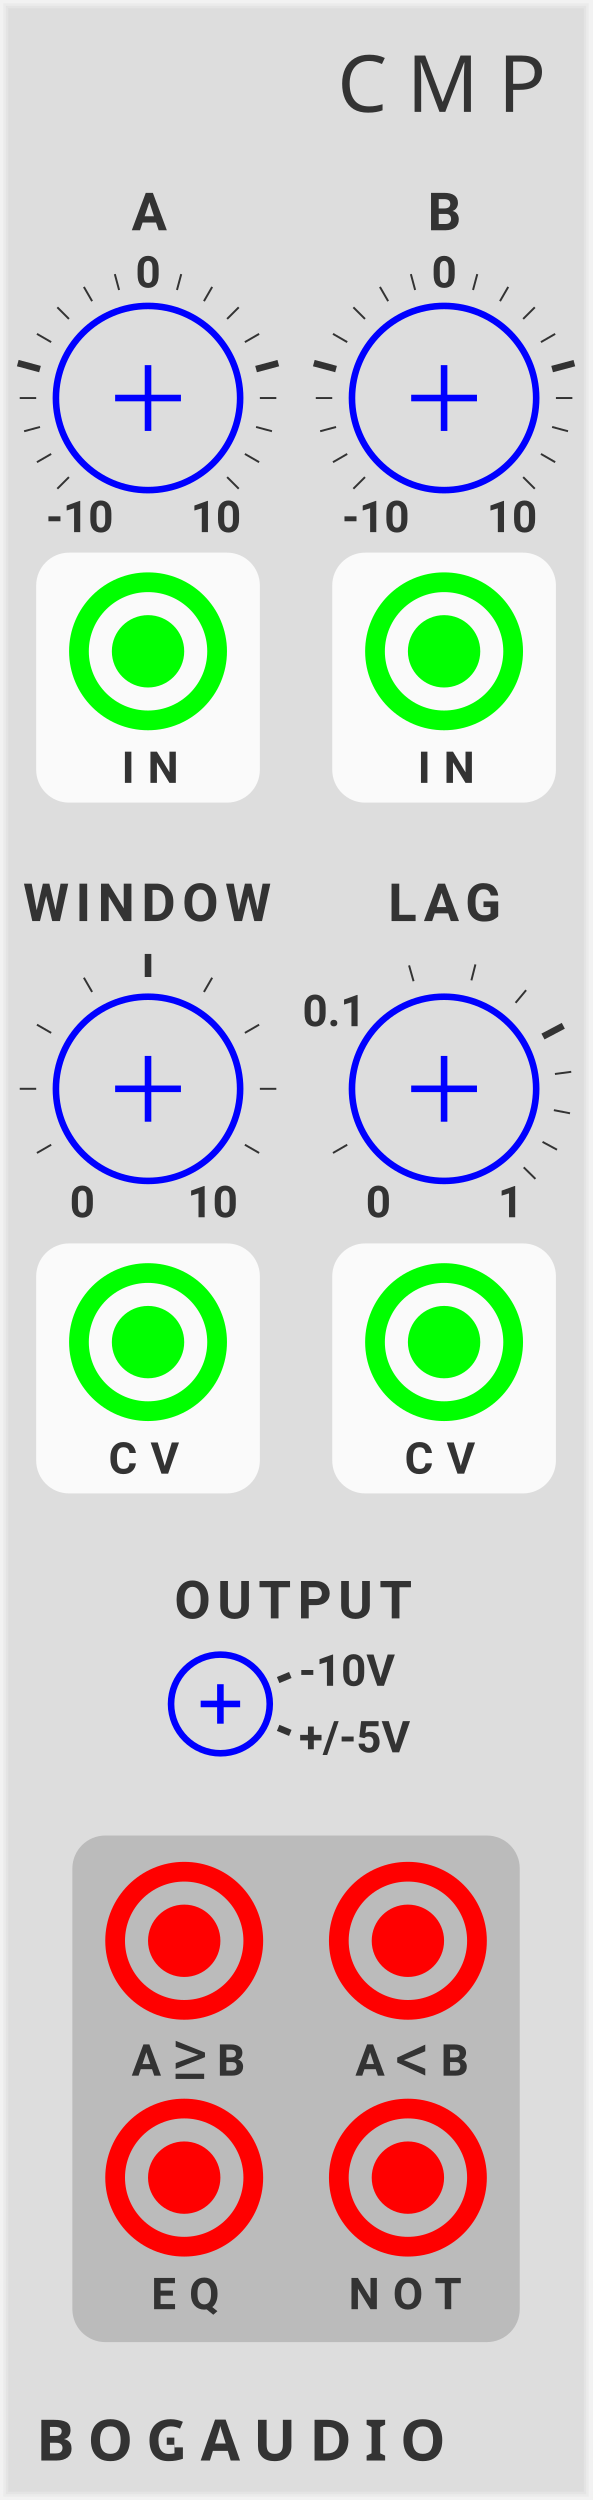
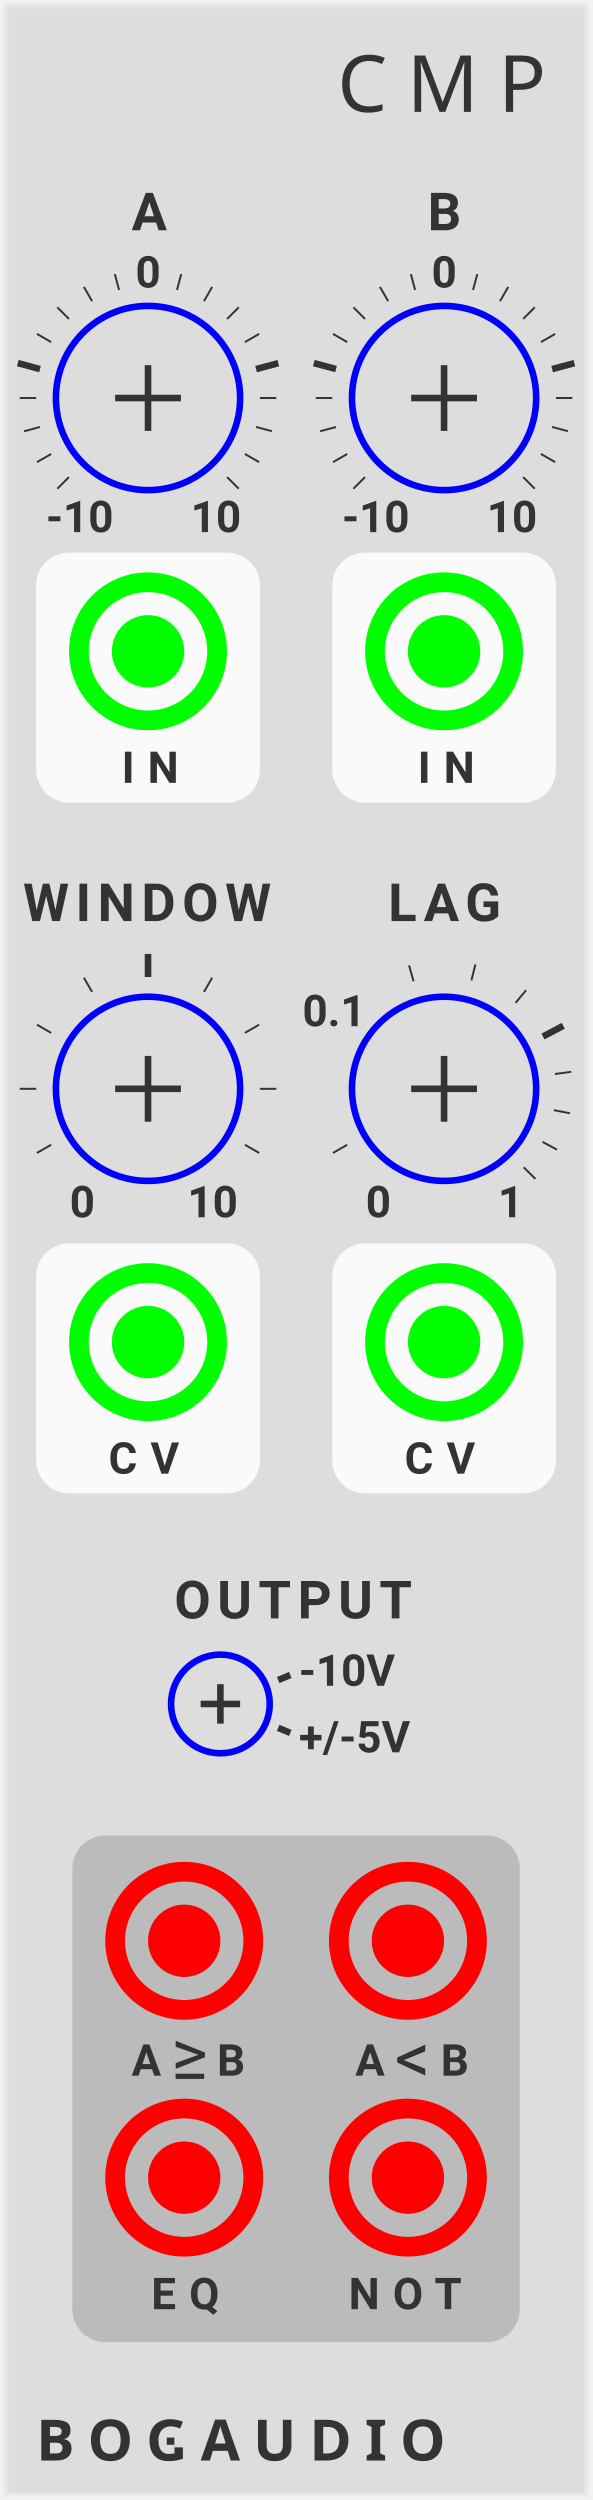
<svg xmlns="http://www.w3.org/2000/svg" xmlns:xlink="http://www.w3.org/1999/xlink" version="1.1" width="90" height="380" viewBox="0 0 90 380">
  <style>text {
  fill: #333;
  font-family: 'Roboto', sans-serif;
  font-weight: bold;
}
text.title {
  font-family: 'Comfortaa', sans-serif;
  font-weight: normal;
}
text.brand {
  font-family: 'Audiowide', sans-serif;
  font-weight: bold;
}

+ path, polyline {
+   stroke: #333;
+ }
+ 
rect.module-background, .background-fill {
  fill: #ddd;
}
polyline.module-border-inner {
  stroke: #e4e4e4;
}
polyline.module-border-middle {
  stroke: #ebebeb;
}
polyline.module-border-outer {
  stroke: #f2f2f2;
}
</style>
  <defs>
    <symbol id="dial-voltage-cmp" viewBox="0 0 90px 45px">
      <g transform="translate(8 22.5)">
        <text font-size="5.0pt" transform="rotate(-22.5) translate(14 0) rotate(22.5) translate(-1 2.6)">-10V</text>
-         <polyline points="0,0 2,0" stroke-width="1" stroke="#333" transform="rotate(-22.5) translate(9.5 0)" />
+         <polyline points="0,0 2,0" stroke-width="1" transform="rotate(-22.5) translate(9.5 0)" />
        <text font-size="5.0pt" transform="rotate(22.5) translate(14 0) rotate(-22.5) translate(-1 2.0)">+/-5V</text>
-         <polyline points="0,0 2,0" stroke-width="1" stroke="#333" transform="rotate(22.5) translate(9.5 0)" />
+         <polyline points="0,0 2,0" stroke-width="1" transform="rotate(22.5) translate(9.5 0)" />
      </g>
    </symbol>
    <symbol id="dial-offset-cmp" viewBox="0 0 45px 45px">
      <g transform="translate(22.5 22.5)">
        <text font-size="5.0pt" transform="rotate(-240) translate(21 0) rotate(240) translate(-5 2.2)">-10</text>
-         <polyline points="0,0 2.5,0" stroke-width="0.3" stroke="#333" transform="rotate(-225) translate(17 0)" />
-         <polyline points="0,0 2.5,0" stroke-width="0.3" stroke="#333" transform="rotate(-210) translate(17 0)" />
-         <polyline points="0,0 2.5,0" stroke-width="0.3" stroke="#333" transform="rotate(-195) translate(17 0)" />
-         <polyline points="0,0 2.5,0" stroke-width="0.3" stroke="#333" transform="rotate(-180) translate(17 0)" />
-         <polyline points="0,0 3.5,0" stroke-width="1" stroke="#333" transform="rotate(-165) translate(17 0)" />
-         <polyline points="0,0 2.5,0" stroke-width="0.3" stroke="#333" transform="rotate(-150) translate(17 0)" />
-         <polyline points="0,0 2.5,0" stroke-width="0.3" stroke="#333" transform="rotate(-135) translate(17 0)" />
-         <polyline points="0,0 2.5,0" stroke-width="0.3" stroke="#333" transform="rotate(-120) translate(17 0)" />
-         <polyline points="0,0 2.5,0" stroke-width="0.3" stroke="#333" transform="rotate(-105) translate(17 0)" />
+         <polyline points="0,0 2.5,0" stroke-width="0.3" transform="rotate(-225) translate(17 0)" />
+         <polyline points="0,0 2.5,0" stroke-width="0.3" transform="rotate(-210) translate(17 0)" />
+         <polyline points="0,0 2.5,0" stroke-width="0.3" transform="rotate(-195) translate(17 0)" />
+         <polyline points="0,0 2.5,0" stroke-width="0.3" transform="rotate(-180) translate(17 0)" />
+         <polyline points="0,0 3.5,0" stroke-width="1" transform="rotate(-165) translate(17 0)" />
+         <polyline points="0,0 2.5,0" stroke-width="0.3" transform="rotate(-150) translate(17 0)" />
+         <polyline points="0,0 2.5,0" stroke-width="0.3" transform="rotate(-135) translate(17 0)" />
+         <polyline points="0,0 2.5,0" stroke-width="0.3" transform="rotate(-120) translate(17 0)" />
+         <polyline points="0,0 2.5,0" stroke-width="0.3" transform="rotate(-105) translate(17 0)" />
        <text font-size="5.0pt" transform="rotate(-90) translate(19 0) rotate(90) translate(-1.9 2.2)">0</text>
-         <polyline points="0,0 2.5,0" stroke-width="0.3" stroke="#333" transform="rotate(-75) translate(17 0)" />
-         <polyline points="0,0 2.5,0" stroke-width="0.3" stroke="#333" transform="rotate(-60) translate(17 0)" />
-         <polyline points="0,0 2.5,0" stroke-width="0.3" stroke="#333" transform="rotate(-45) translate(17 0)" />
-         <polyline points="0,0 2.5,0" stroke-width="0.3" stroke="#333" transform="rotate(-30) translate(17 0)" />
-         <polyline points="0,0 3.5,0" stroke-width="1" stroke="#333" transform="rotate(-15) translate(17 0)" />
-         <polyline points="0,0 2.5,0" stroke-width="0.3" stroke="#333" transform="rotate(0) translate(17 0)" />
-         <polyline points="0,0 2.5,0" stroke-width="0.3" stroke="#333" transform="rotate(15) translate(17 0)" />
-         <polyline points="0,0 2.5,0" stroke-width="0.3" stroke="#333" transform="rotate(30) translate(17 0)" />
-         <polyline points="0,0 2.5,0" stroke-width="0.3" stroke="#333" transform="rotate(45) translate(17 0)" />
+         <polyline points="0,0 2.5,0" stroke-width="0.3" transform="rotate(-75) translate(17 0)" />
+         <polyline points="0,0 2.5,0" stroke-width="0.3" transform="rotate(-60) translate(17 0)" />
+         <polyline points="0,0 2.5,0" stroke-width="0.3" transform="rotate(-45) translate(17 0)" />
+         <polyline points="0,0 2.5,0" stroke-width="0.3" transform="rotate(-30) translate(17 0)" />
+         <polyline points="0,0 3.5,0" stroke-width="1" transform="rotate(-15) translate(17 0)" />
+         <polyline points="0,0 2.5,0" stroke-width="0.3" transform="rotate(0) translate(17 0)" />
+         <polyline points="0,0 2.5,0" stroke-width="0.3" transform="rotate(15) translate(17 0)" />
+         <polyline points="0,0 2.5,0" stroke-width="0.3" transform="rotate(30) translate(17 0)" />
+         <polyline points="0,0 2.5,0" stroke-width="0.3" transform="rotate(45) translate(17 0)" />
        <text font-size="5.0pt" transform="rotate(60) translate(21 0) rotate(-60) translate(-4 2.2)">10</text>
      </g>
    </symbol>
    <symbol id="dial-lag-cmp" viewBox="0 0 45px 45px">
      <g transform="translate(22.5 22.5)">
        <text font-size="5.0pt" transform="rotate(-240) translate(20 0) rotate(240) translate(-1.9 2.2)">0</text>
-         <polyline points="0,0 2.5,0" stroke-width="0.3" stroke="#333" transform="rotate(-210) translate(17 0)" />
+         <polyline points="0,0 2.5,0" stroke-width="0.3" transform="rotate(-210) translate(17 0)" />
        <text font-size="5.0pt" transform="rotate(-145.13) translate(20.5 0) rotate(145.13) translate(-4.7 2.2)">0.1</text>
-         <polyline points="0,0 2.5,0" stroke-width="0.3" stroke="#333" transform="rotate(-105.84) translate(17 0)" />
-         <polyline points="0,0 2.5,0" stroke-width="0.3" stroke="#333" transform="rotate(-75.86) translate(17 0)" />
-         <polyline points="0,0 2.5,0" stroke-width="0.3" stroke="#333" transform="rotate(-50.26) translate(17 0)" />
-         <polyline points="0,0 3.5,0" stroke-width="1" stroke="#333" transform="rotate(-27.87) translate(17 0)" />
-         <polyline points="0,0 2.5,0" stroke-width="0.3" stroke="#333" transform="rotate(-7.62) translate(17 0)" />
-         <polyline points="0,0 2.5,0" stroke-width="0.3" stroke="#333" transform="rotate(11) translate(17 0)" />
-         <polyline points="0,0 2.5,0" stroke-width="0.3" stroke="#333" transform="rotate(28.33) translate(17 0)" />
-         <polyline points="0,0 2.5,0" stroke-width="0.3" stroke="#333" transform="rotate(44.6) translate(17 0)" />
+         <polyline points="0,0 2.5,0" stroke-width="0.3" transform="rotate(-105.84) translate(17 0)" />
+         <polyline points="0,0 2.5,0" stroke-width="0.3" transform="rotate(-75.86) translate(17 0)" />
+         <polyline points="0,0 2.5,0" stroke-width="0.3" transform="rotate(-50.26) translate(17 0)" />
+         <polyline points="0,0 3.5,0" stroke-width="1" transform="rotate(-27.87) translate(17 0)" />
+         <polyline points="0,0 2.5,0" stroke-width="0.3" transform="rotate(-7.62) translate(17 0)" />
+         <polyline points="0,0 2.5,0" stroke-width="0.3" transform="rotate(11) translate(17 0)" />
+         <polyline points="0,0 2.5,0" stroke-width="0.3" transform="rotate(28.33) translate(17 0)" />
+         <polyline points="0,0 2.5,0" stroke-width="0.3" transform="rotate(44.6) translate(17 0)" />
        <text font-size="5.0pt" transform="rotate(60) translate(20 0) rotate(-60) translate(-1.8 2.2)">1</text>
      </g>
    </symbol>
  </defs>
  <rect class="module-background background-fill" width="90.0" height="380.0" />
  <polyline class="module-border-inner" points="1,1 89.0,1 89.0,379.0 1,379.0 1,1" stroke-width="0.5" fill="none" />
  <polyline class="module-border-middle" points="0.5,0.5 89.5,0.5 89.5,379.5 0.5,379.5 0.5,0.5" stroke-width="0.8" fill="none" />
  <polyline class="module-border-outer" points="0,0 90.0,0 90.0,380.0 0,380.0 0,0" stroke-width="1" fill="none" />
  <text class="title" font-size="9pt" letter-spacing="3px" text-anchor="end" transform="translate(83.0 17)">CMP</text>
  <g transform="translate(5.5 374)">
    <text class="brand" font-size="6.5pt" letter-spacing="2px">BOGAUDIO</text>
    <rect width="1.5" height="2" fill="#ddd" transform="translate(21 -4)" />
  </g>
  <g transform="translate(0 35)">
    <text font-size="6pt" letter-spacing="1px" transform="translate(20 0)">A</text>
    <g transform="translate(0 3)">
      <svg id="A_PARAM">
        <g transform="translate(22.5 22.5)">
          <polyline points="-5,0 5,0" stroke-width="1" stroke="#00f" />
          <polyline points="0,-5 0,5" stroke-width="1" stroke="#00f" />
          <circle cx="0" cy="0" r="14" stroke-width="1" stroke="#00f" fill="none" />
        </g>
      </svg>
    </g>
    <use xlink:href="#dial-offset-cmp" transform="translate(0 3)" href="#dial-offset-cmp" />
    <g transform="translate(5.5 49)">
      <rect width="34" height="38" rx="5" fill="#fafafa" />
      <g transform="translate(5 3)">
        <svg id="A_INPUT">
          <g transform="translate(12 12)">
            <circle cx="0" cy="0" r="5" stroke-width="1" stroke="#0f0" fill="#0f0" />
            <circle cx="0" cy="0" r="10.5" stroke-width="3" stroke="#0f0" fill="none" />
          </g>
        </svg>
      </g>
      <text font-size="5pt" letter-spacing="2px" transform="translate(13 35)">IN</text>
    </g>
  </g>
  <g transform="translate(45 35)">
    <text font-size="6pt" letter-spacing="1px" transform="translate(20 0)">B</text>
    <g transform="translate(0 3)">
      <svg id="B_PARAM">
        <g transform="translate(22.5 22.5)">
          <polyline points="-5,0 5,0" stroke-width="1" stroke="#00f" />
          <polyline points="0,-5 0,5" stroke-width="1" stroke="#00f" />
          <circle cx="0" cy="0" r="14" stroke-width="1" stroke="#00f" fill="none" />
        </g>
      </svg>
    </g>
    <use xlink:href="#dial-offset-cmp" transform="translate(0 3)" href="#dial-offset-cmp" />
    <g transform="translate(5.5 49)">
      <rect width="34" height="38" rx="5" fill="#fafafa" />
      <g transform="translate(5 3)">
        <svg id="B_INPUT">
          <g transform="translate(12 12)">
            <circle cx="0" cy="0" r="5" stroke-width="1" stroke="#0f0" fill="#0f0" />
            <circle cx="0" cy="0" r="10.5" stroke-width="3" stroke="#0f0" fill="none" />
          </g>
        </svg>
      </g>
      <text font-size="5pt" letter-spacing="2px" transform="translate(13 35)">IN</text>
    </g>
  </g>
  <g transform="translate(0 140)">
    <text font-size="6pt" letter-spacing="1px" transform="translate(3.5 0)">WINDOW</text>
    <g transform="translate(0 3)">
      <svg id="WINDOW_PARAM">
        <g transform="translate(22.5 22.5)">
          <polyline points="-5,0 5,0" stroke-width="1" stroke="#00f" />
          <polyline points="0,-5 0,5" stroke-width="1" stroke="#00f" />
          <circle cx="0" cy="0" r="14" stroke-width="1" stroke="#00f" fill="none" />
        </g>
      </svg>
    </g>
    <g transform="translate(0 3)">
      <g transform="translate(22.5 22.5)">
        <text font-size="5.0pt" transform="rotate(-240) translate(20 0) rotate(240) translate(-1.9 2.2)">0</text>
-         <polyline points="0,0 2.5,0" stroke-width="0.3" stroke="#333" transform="rotate(-210) translate(17 0)" />
-         <polyline points="0,0 2.5,0" stroke-width="0.3" stroke="#333" transform="rotate(-180) translate(17 0)" />
-         <polyline points="0,0 2.5,0" stroke-width="0.3" stroke="#333" transform="rotate(-150) translate(17 0)" />
-         <polyline points="0,0 2.5,0" stroke-width="0.3" stroke="#333" transform="rotate(-120) translate(17 0)" />
-         <polyline points="0,0 3.5,0" stroke-width="1" stroke="#333" transform="rotate(-90) translate(17 0)" />
-         <polyline points="0,0 2.5,0" stroke-width="0.3" stroke="#333" transform="rotate(-60) translate(17 0)" />
-         <polyline points="0,0 2.5,0" stroke-width="0.3" stroke="#333" transform="rotate(-30) translate(17 0)" />
-         <polyline points="0,0 2.5,0" stroke-width="0.3" stroke="#333" transform="rotate(0) translate(17 0)" />
-         <polyline points="0,0 2.5,0" stroke-width="0.3" stroke="#333" transform="rotate(30) translate(17 0)" />
+         <polyline points="0,0 2.5,0" stroke-width="0.3" transform="rotate(-210) translate(17 0)" />
+         <polyline points="0,0 2.5,0" stroke-width="0.3" transform="rotate(-180) translate(17 0)" />
+         <polyline points="0,0 2.5,0" stroke-width="0.3" transform="rotate(-150) translate(17 0)" />
+         <polyline points="0,0 2.5,0" stroke-width="0.3" transform="rotate(-120) translate(17 0)" />
+         <polyline points="0,0 3.5,0" stroke-width="1" transform="rotate(-90) translate(17 0)" />
+         <polyline points="0,0 2.5,0" stroke-width="0.3" transform="rotate(-60) translate(17 0)" />
+         <polyline points="0,0 2.5,0" stroke-width="0.3" transform="rotate(-30) translate(17 0)" />
+         <polyline points="0,0 2.5,0" stroke-width="0.3" transform="rotate(0) translate(17 0)" />
+         <polyline points="0,0 2.5,0" stroke-width="0.3" transform="rotate(30) translate(17 0)" />
        <text font-size="5.0pt" transform="rotate(60) translate(20 0) rotate(-60) translate(-4 2.2)">10</text>
      </g>
    </g>
    <g transform="translate(5.5 49)">
      <rect width="34" height="38" rx="5" fill="#fafafa" />
      <g transform="translate(5 3)">
        <svg id="WINDOW_INPUT">
          <g transform="translate(12 12)">
            <circle cx="0" cy="0" r="5" stroke-width="1" stroke="#0f0" fill="#0f0" />
            <circle cx="0" cy="0" r="10.5" stroke-width="3" stroke="#0f0" fill="none" />
          </g>
        </svg>
      </g>
      <text font-size="5pt" letter-spacing="2px" transform="translate(11 35)">CV</text>
    </g>
  </g>
  <g transform="translate(45 140)">
    <text font-size="6pt" letter-spacing="1px" transform="translate(14 0)">LAG</text>
    <g transform="translate(0 3)">
      <svg id="LAG_PARAM">
        <g transform="translate(22.5 22.5)">
          <polyline points="-5,0 5,0" stroke-width="1" stroke="#00f" />
          <polyline points="0,-5 0,5" stroke-width="1" stroke="#00f" />
          <circle cx="0" cy="0" r="14" stroke-width="1" stroke="#00f" fill="none" />
        </g>
      </svg>
    </g>
    <use xlink:href="#dial-lag-cmp" transform="translate(0 3)" href="#dial-lag-cmp" />
    <g transform="translate(5.5 49)">
      <rect width="34" height="38" rx="5" fill="#fafafa" />
      <g transform="translate(5 3)">
        <svg id="LAG_INPUT">
          <g transform="translate(12 12)">
            <circle cx="0" cy="0" r="5" stroke-width="1" stroke="#0f0" fill="#0f0" />
            <circle cx="0" cy="0" r="10.5" stroke-width="3" stroke="#0f0" fill="none" />
          </g>
        </svg>
      </g>
      <text font-size="5pt" letter-spacing="2px" transform="translate(11 35)">CV</text>
    </g>
  </g>
  <g transform="translate(25 239)">
    <text font-size="6pt" letter-spacing="1px" transform="translate(1.5 7)">OUTPUT</text>
    <g transform="translate(0.5 12)">
      <svg id="OUTPUT_PARAM">
        <g transform="translate(8 8)">
          <polyline points="-3,0 3,0" stroke-width="1" stroke="#00f" />
          <polyline points="0,-3 0,3" stroke-width="1" stroke="#00f" />
          <circle r="7.5" stroke-width="1" stroke="#00f" fill="none" />
        </g>
      </svg>
    </g>
    <use xlink:href="#dial-voltage-cmp" transform="translate(0.5 -2.5)" href="#dial-voltage-cmp" />
  </g>
  <g transform="translate(11 279)">
    <rect width="68" height="77" rx="5" fill="#bbb" />
    <g transform="translate(5 4)">
      <svg id="GREATER_OUTPUT">
        <g transform="translate(12 12)">
          <circle cx="0" cy="0" r="5" stroke-width="1" stroke="#f00" fill="#f00" />
          <circle cx="0" cy="0" r="10.5" stroke-width="3" stroke="#f00" fill="none" />
        </g>
      </svg>
    </g>
    <g transform="translate(9 36.5)">
      <text font-size="5pt" transform="translate(0 0)">A</text>
      <text font-size="8pt" style="font-weight: normal" transform="translate(6 0.5)">≥</text>
      <text font-size="5pt" transform="translate(13 0)">B</text>
    </g>
    <g transform="translate(39 4)">
      <svg id="LESS_OUTPUT">
        <g transform="translate(12 12)">
          <circle cx="0" cy="0" r="5" stroke-width="1" stroke="#f00" fill="#f00" />
          <circle cx="0" cy="0" r="10.5" stroke-width="3" stroke="#f00" fill="none" />
        </g>
      </svg>
    </g>
    <g transform="translate(43 36.5)">
      <text font-size="5pt" transform="translate(0 0)">A</text>
      <text font-size="8pt" style="font-weight: normal" transform="translate(6 1)">&lt;</text>
      <text font-size="5pt" transform="translate(13 0)">B</text>
    </g>
    <g transform="translate(5 40)">
      <svg id="EQUAL_OUTPUT">
        <g transform="translate(12 12)">
          <circle cx="0" cy="0" r="5" stroke-width="1" stroke="#f00" fill="#f00" />
          <circle cx="0" cy="0" r="10.5" stroke-width="3" stroke="#f00" fill="none" />
        </g>
      </svg>
    </g>
    <text font-size="5pt" letter-spacing="2px" transform="translate(12 72)">EQ</text>
    <g transform="translate(39 40)">
      <svg id="NOT_EQUAL_OUTPUT">
        <g transform="translate(12 12)">
          <circle cx="0" cy="0" r="5" stroke-width="1" stroke="#f00" fill="#f00" />
          <circle cx="0" cy="0" r="10.5" stroke-width="3" stroke="#f00" fill="none" />
        </g>
      </svg>
    </g>
    <text font-size="5pt" letter-spacing="2px" transform="translate(42 72)">NOT</text>
  </g>
</svg>
